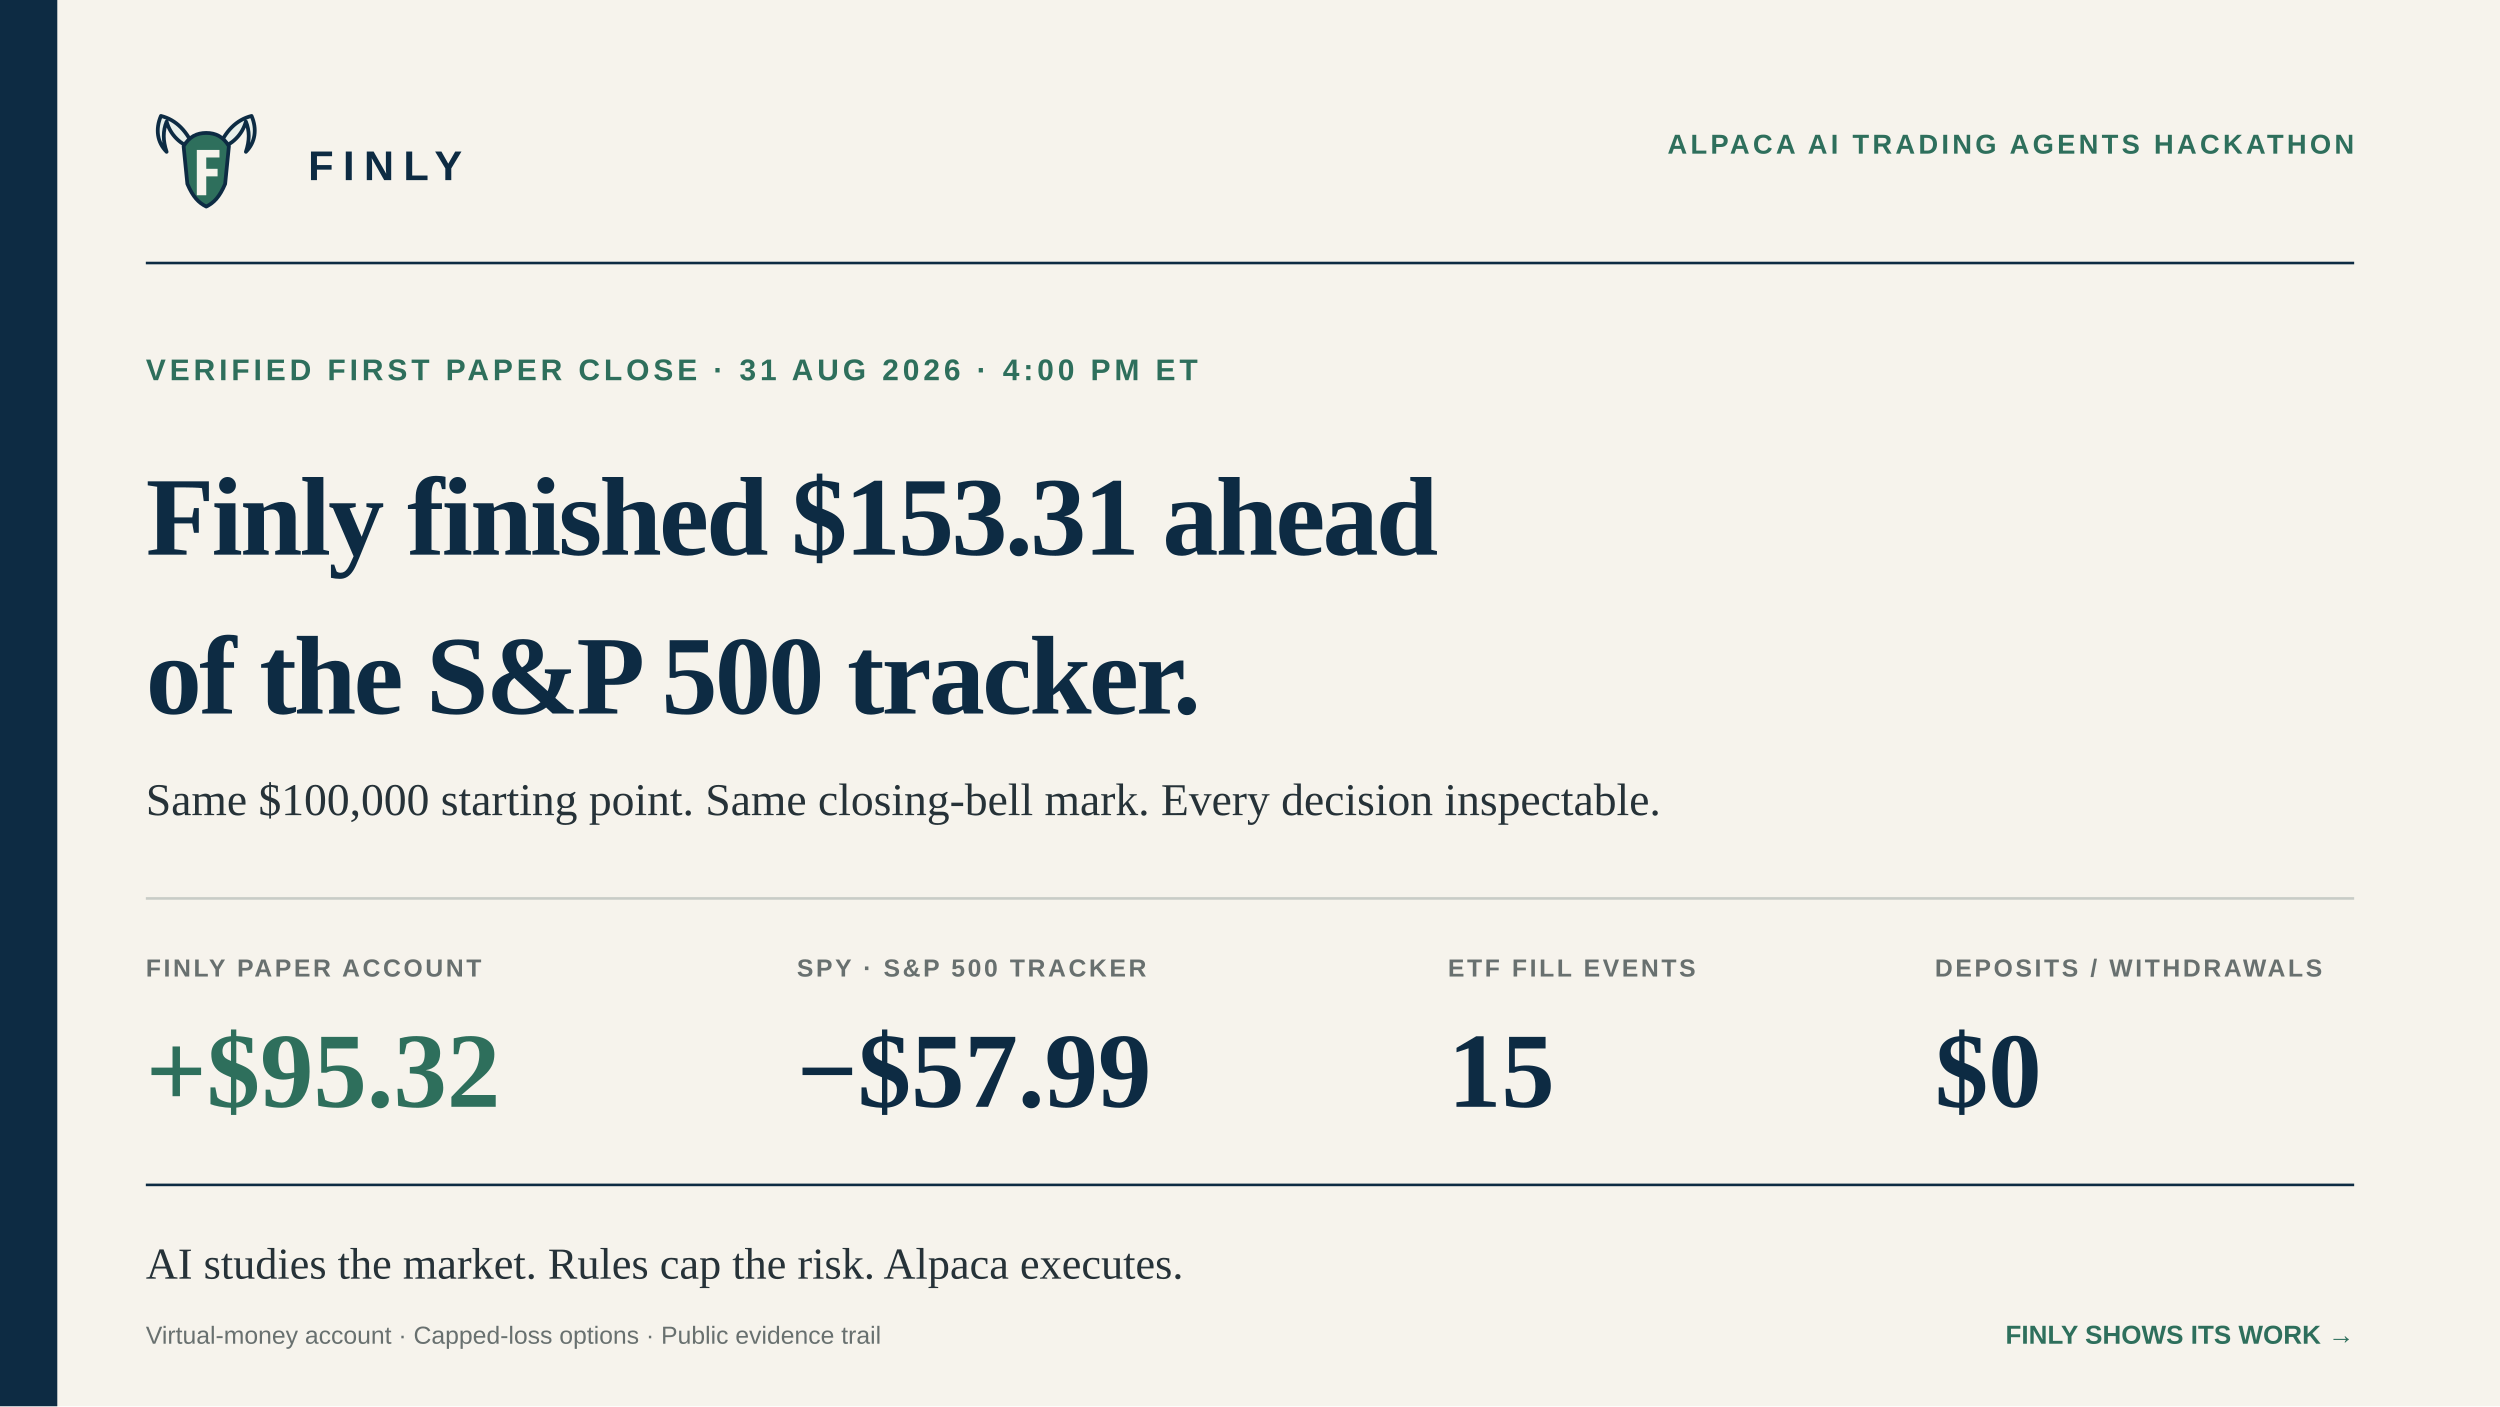
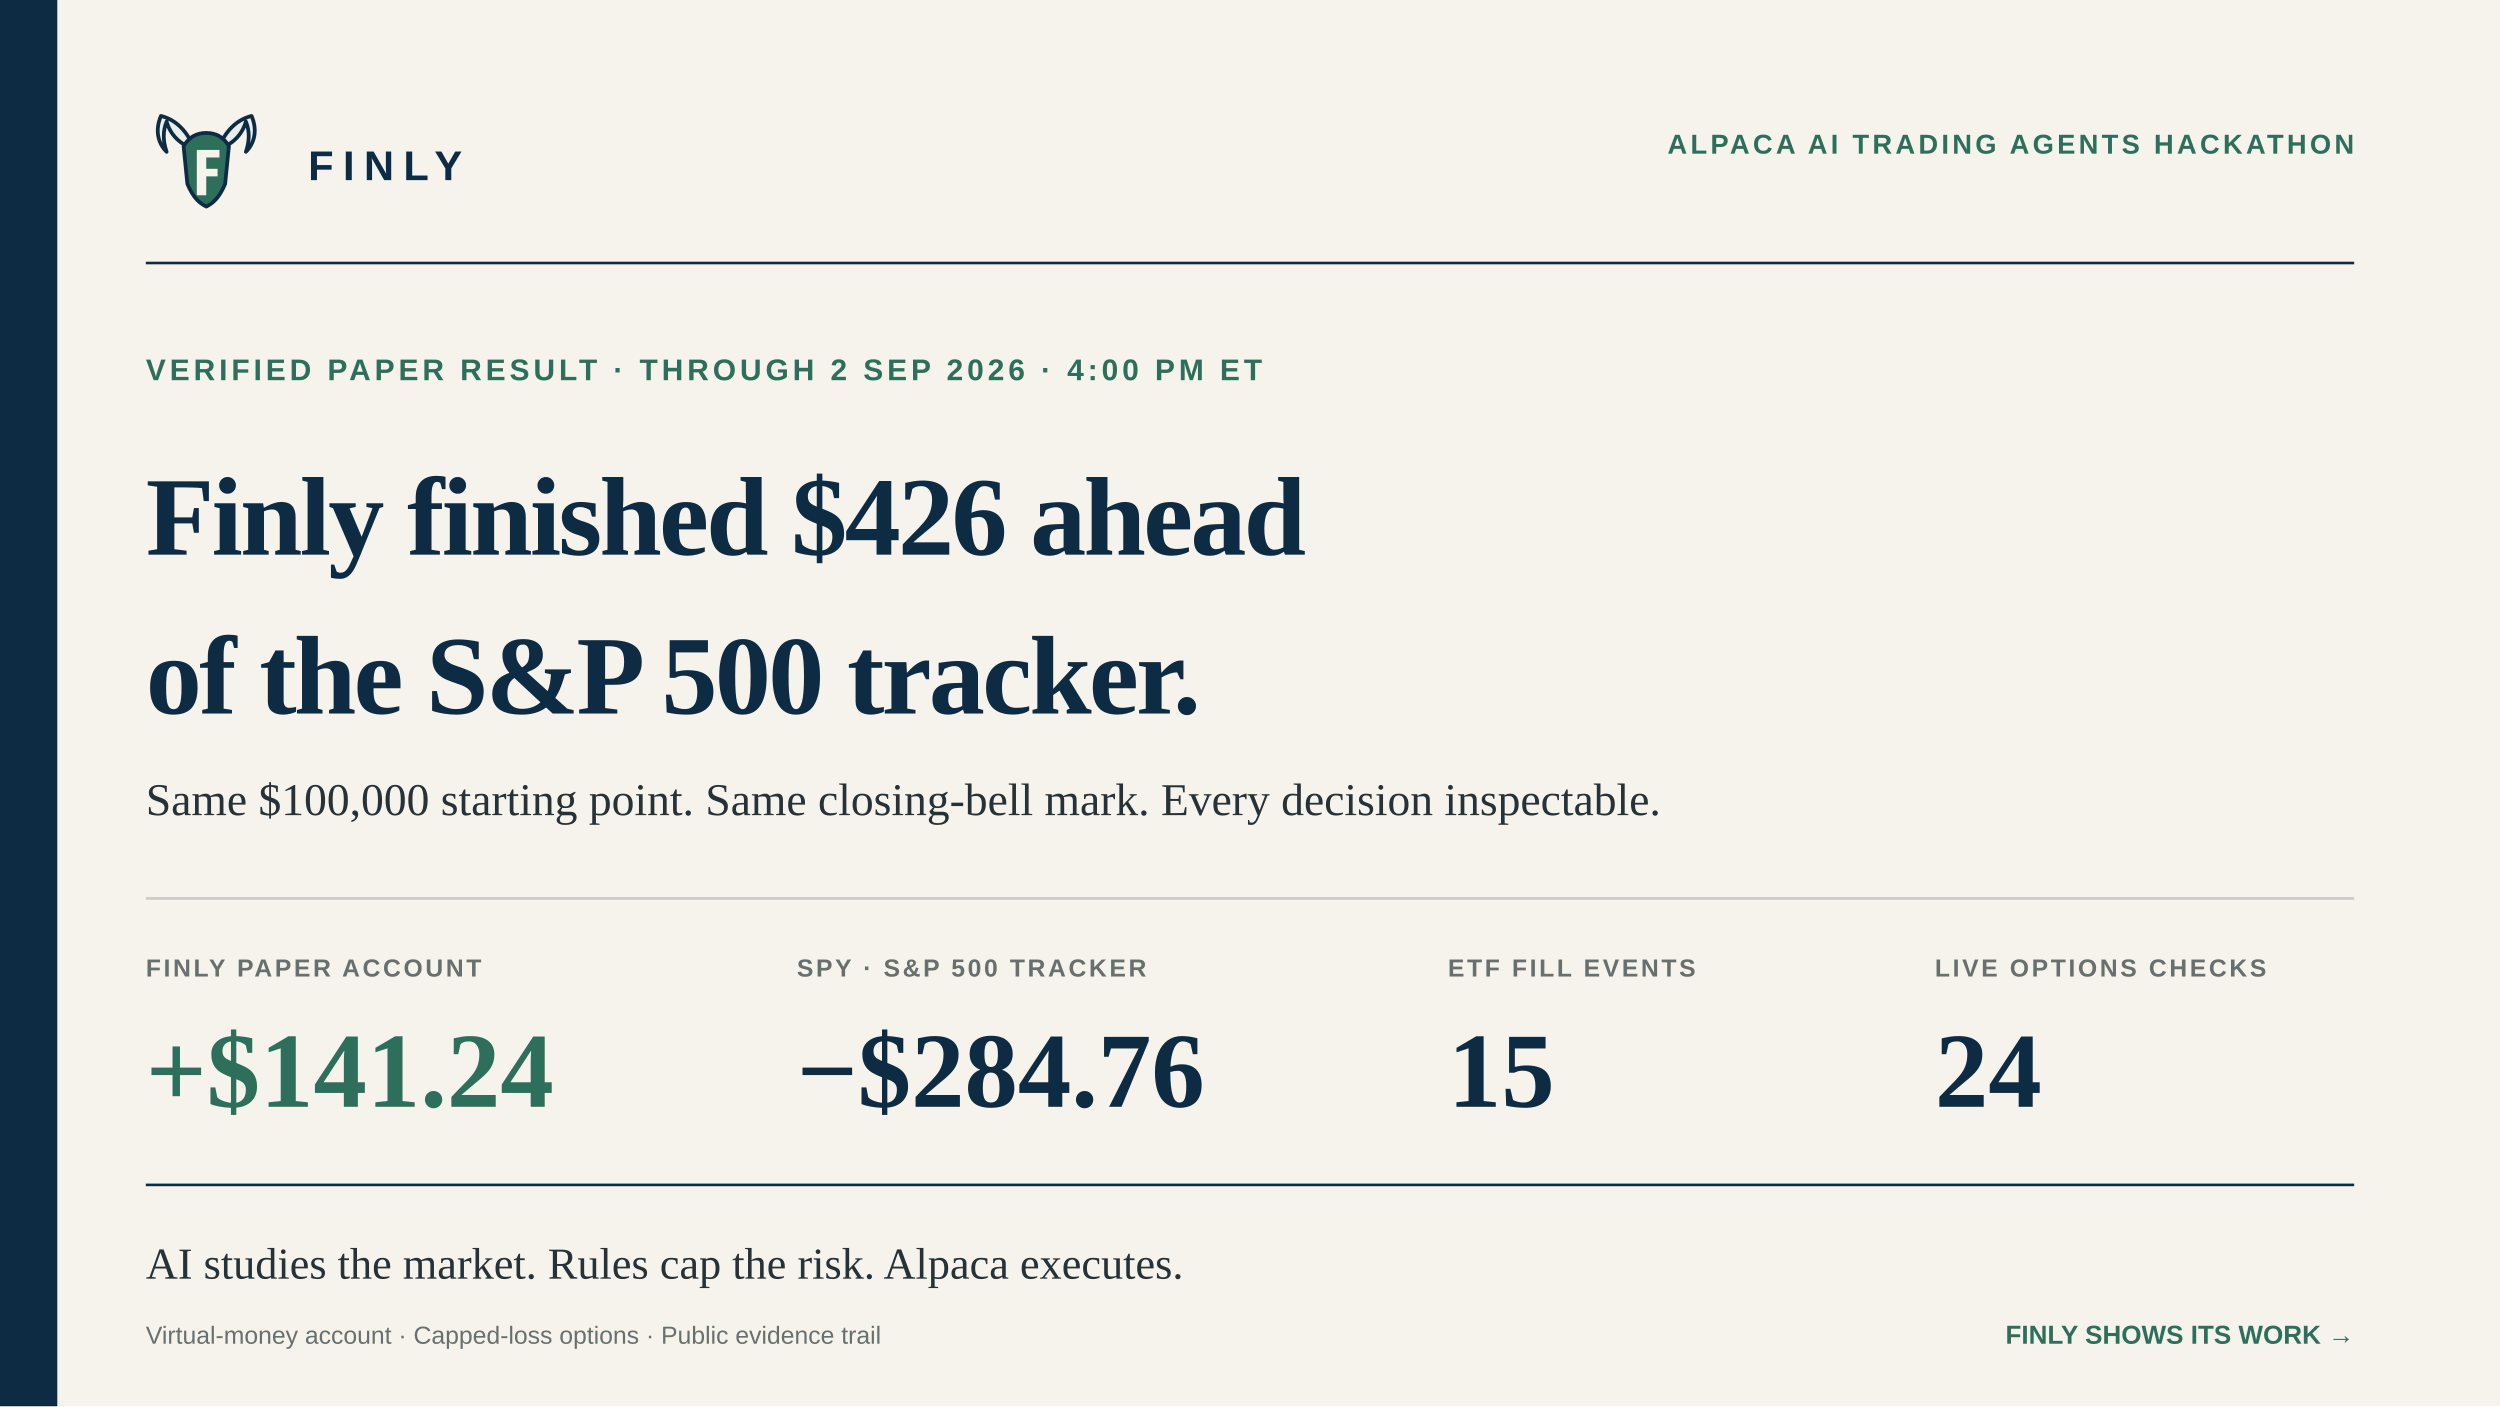
<svg xmlns="http://www.w3.org/2000/svg" width="1920" height="1080" viewBox="0 0 1920 1080" role="img" aria-labelledby="title desc">
  <rect width="1920" height="1080" fill="#f6f3ec" />
  <rect x="0" y="0" width="44" height="1080" fill="#0d2b43" />
  <g transform="translate(112 76) scale(1.45)">
    <path d="M8 9c8 2 14 8 18 18-8-3-13-8-15-15-2 5-2 10 0 16-5-5-6-12-3-19Z" fill="#e8efea" stroke="#0d2b43" stroke-width="2" stroke-linejoin="round" />
    <path d="M56 9c-8 2-14 8-18 18 8-3 13-8 15-15 2 5 2 10 0 16 5-5 6-12 3-19Z" fill="#e8efea" stroke="#0d2b43" stroke-width="2" stroke-linejoin="round" />
    <path d="M20 25c3-5 7-7 12-7s9 2 12 7l-2 20c-3 7-6 10-10 12-4-2-7-5-10-12l-2-20Z" fill="#2e6f5c" stroke="#0d2b43" stroke-width="2" stroke-linejoin="round" />
    <path d="M27 27h12v4h-7v6h6v4h-6v10h-5V27Z" fill="#f6f3ec" />
    <text x="86" y="43" fill="#0d2b43" font-family="Arial, Helvetica, sans-serif" font-size="22" font-weight="700" letter-spacing="5">FINLY</text>
  </g>
  <text x="1808" y="118" fill="#2e6f5c" font-family="Arial, Helvetica, sans-serif" font-size="21" font-weight="700" letter-spacing="2.5" text-anchor="end">ALPACA AI TRADING AGENTS HACKATHON</text>
  <line x1="112" y1="202" x2="1808" y2="202" stroke="#0d2b43" stroke-width="2" />
-   <text x="112" y="292" fill="#2e6f5c" font-family="Arial, Helvetica, sans-serif" font-size="23" font-weight="700" letter-spacing="3">VERIFIED FIRST PAPER CLOSE · 31 AUG 2026 · 4:00 PM ET</text>
+   <text x="112" y="292" fill="#2e6f5c" font-family="Arial, Helvetica, sans-serif" font-size="23" font-weight="700" letter-spacing="3">VERIFIED PAPER RESULT · THROUGH 2 SEP 2026 · 4:00 PM ET</text>
  <g fill="#0d2b43" font-family="Georgia, Times New Roman, serif" font-weight="700" letter-spacing="-2">
-     <text x="112" y="426" font-size="86">Finly finished $153.31 ahead</text>
+     <text x="112" y="426" font-size="86">Finly finished $426 ahead</text>
    <text x="112" y="548" font-size="86">of the S&amp;P 500 tracker.</text>
  </g>
  <text x="112" y="626" fill="#263238" font-family="Georgia, Times New Roman, serif" font-size="35">Same $100,000 starting point. Same closing-bell mark. Every decision inspectable.</text>
  <line x1="112" y1="690" x2="1808" y2="690" stroke="#c8ccc7" stroke-width="2" />
  <g font-family="Arial, Helvetica, sans-serif">
    <text x="112" y="750" fill="#68706f" font-size="19" font-weight="700" letter-spacing="2">FINLY PAPER ACCOUNT</text>
-     <text x="112" y="850" fill="#2e6f5c" font-family="Georgia, Times New Roman, serif" font-size="82" font-weight="700">+$95.32</text>
+     <text x="112" y="850" fill="#2e6f5c" font-family="Georgia, Times New Roman, serif" font-size="82" font-weight="700">+$141.24</text>
    <text x="612" y="750" fill="#68706f" font-size="19" font-weight="700" letter-spacing="2">SPY · S&amp;P 500 TRACKER</text>
-     <text x="612" y="850" fill="#0d2b43" font-family="Georgia, Times New Roman, serif" font-size="82" font-weight="700">−$57.99</text>
+     <text x="612" y="850" fill="#0d2b43" font-family="Georgia, Times New Roman, serif" font-size="82" font-weight="700">−$284.76</text>
    <text x="1112" y="750" fill="#68706f" font-size="19" font-weight="700" letter-spacing="2">ETF FILL EVENTS</text>
    <text x="1112" y="850" fill="#0d2b43" font-family="Georgia, Times New Roman, serif" font-size="82" font-weight="700">15</text>
-     <text x="1486" y="750" fill="#68706f" font-size="19" font-weight="700" letter-spacing="2">DEPOSITS / WITHDRAWALS</text>
-     <text x="1486" y="850" fill="#0d2b43" font-family="Georgia, Times New Roman, serif" font-size="82" font-weight="700">$0</text>
+     <text x="1486" y="750" fill="#68706f" font-size="19" font-weight="700" letter-spacing="2">LIVE OPTIONS CHECKS</text>
+     <text x="1486" y="850" fill="#0d2b43" font-family="Georgia, Times New Roman, serif" font-size="82" font-weight="700">24</text>
  </g>
  <line x1="112" y1="910" x2="1808" y2="910" stroke="#0d2b43" stroke-width="2" />
  <text x="112" y="982" fill="#263238" font-family="Georgia, Times New Roman, serif" font-size="34">AI studies the market. Rules cap the risk. Alpaca executes.</text>
  <text x="112" y="1032" fill="#68706f" font-family="Arial, Helvetica, sans-serif" font-size="19">Virtual-money account · Capped-loss options · Public evidence trail</text>
  <text x="1808" y="1032" fill="#2e6f5c" font-family="Arial, Helvetica, sans-serif" font-size="20" font-weight="700" text-anchor="end">FINLY SHOWS ITS WORK →</text>
</svg>
